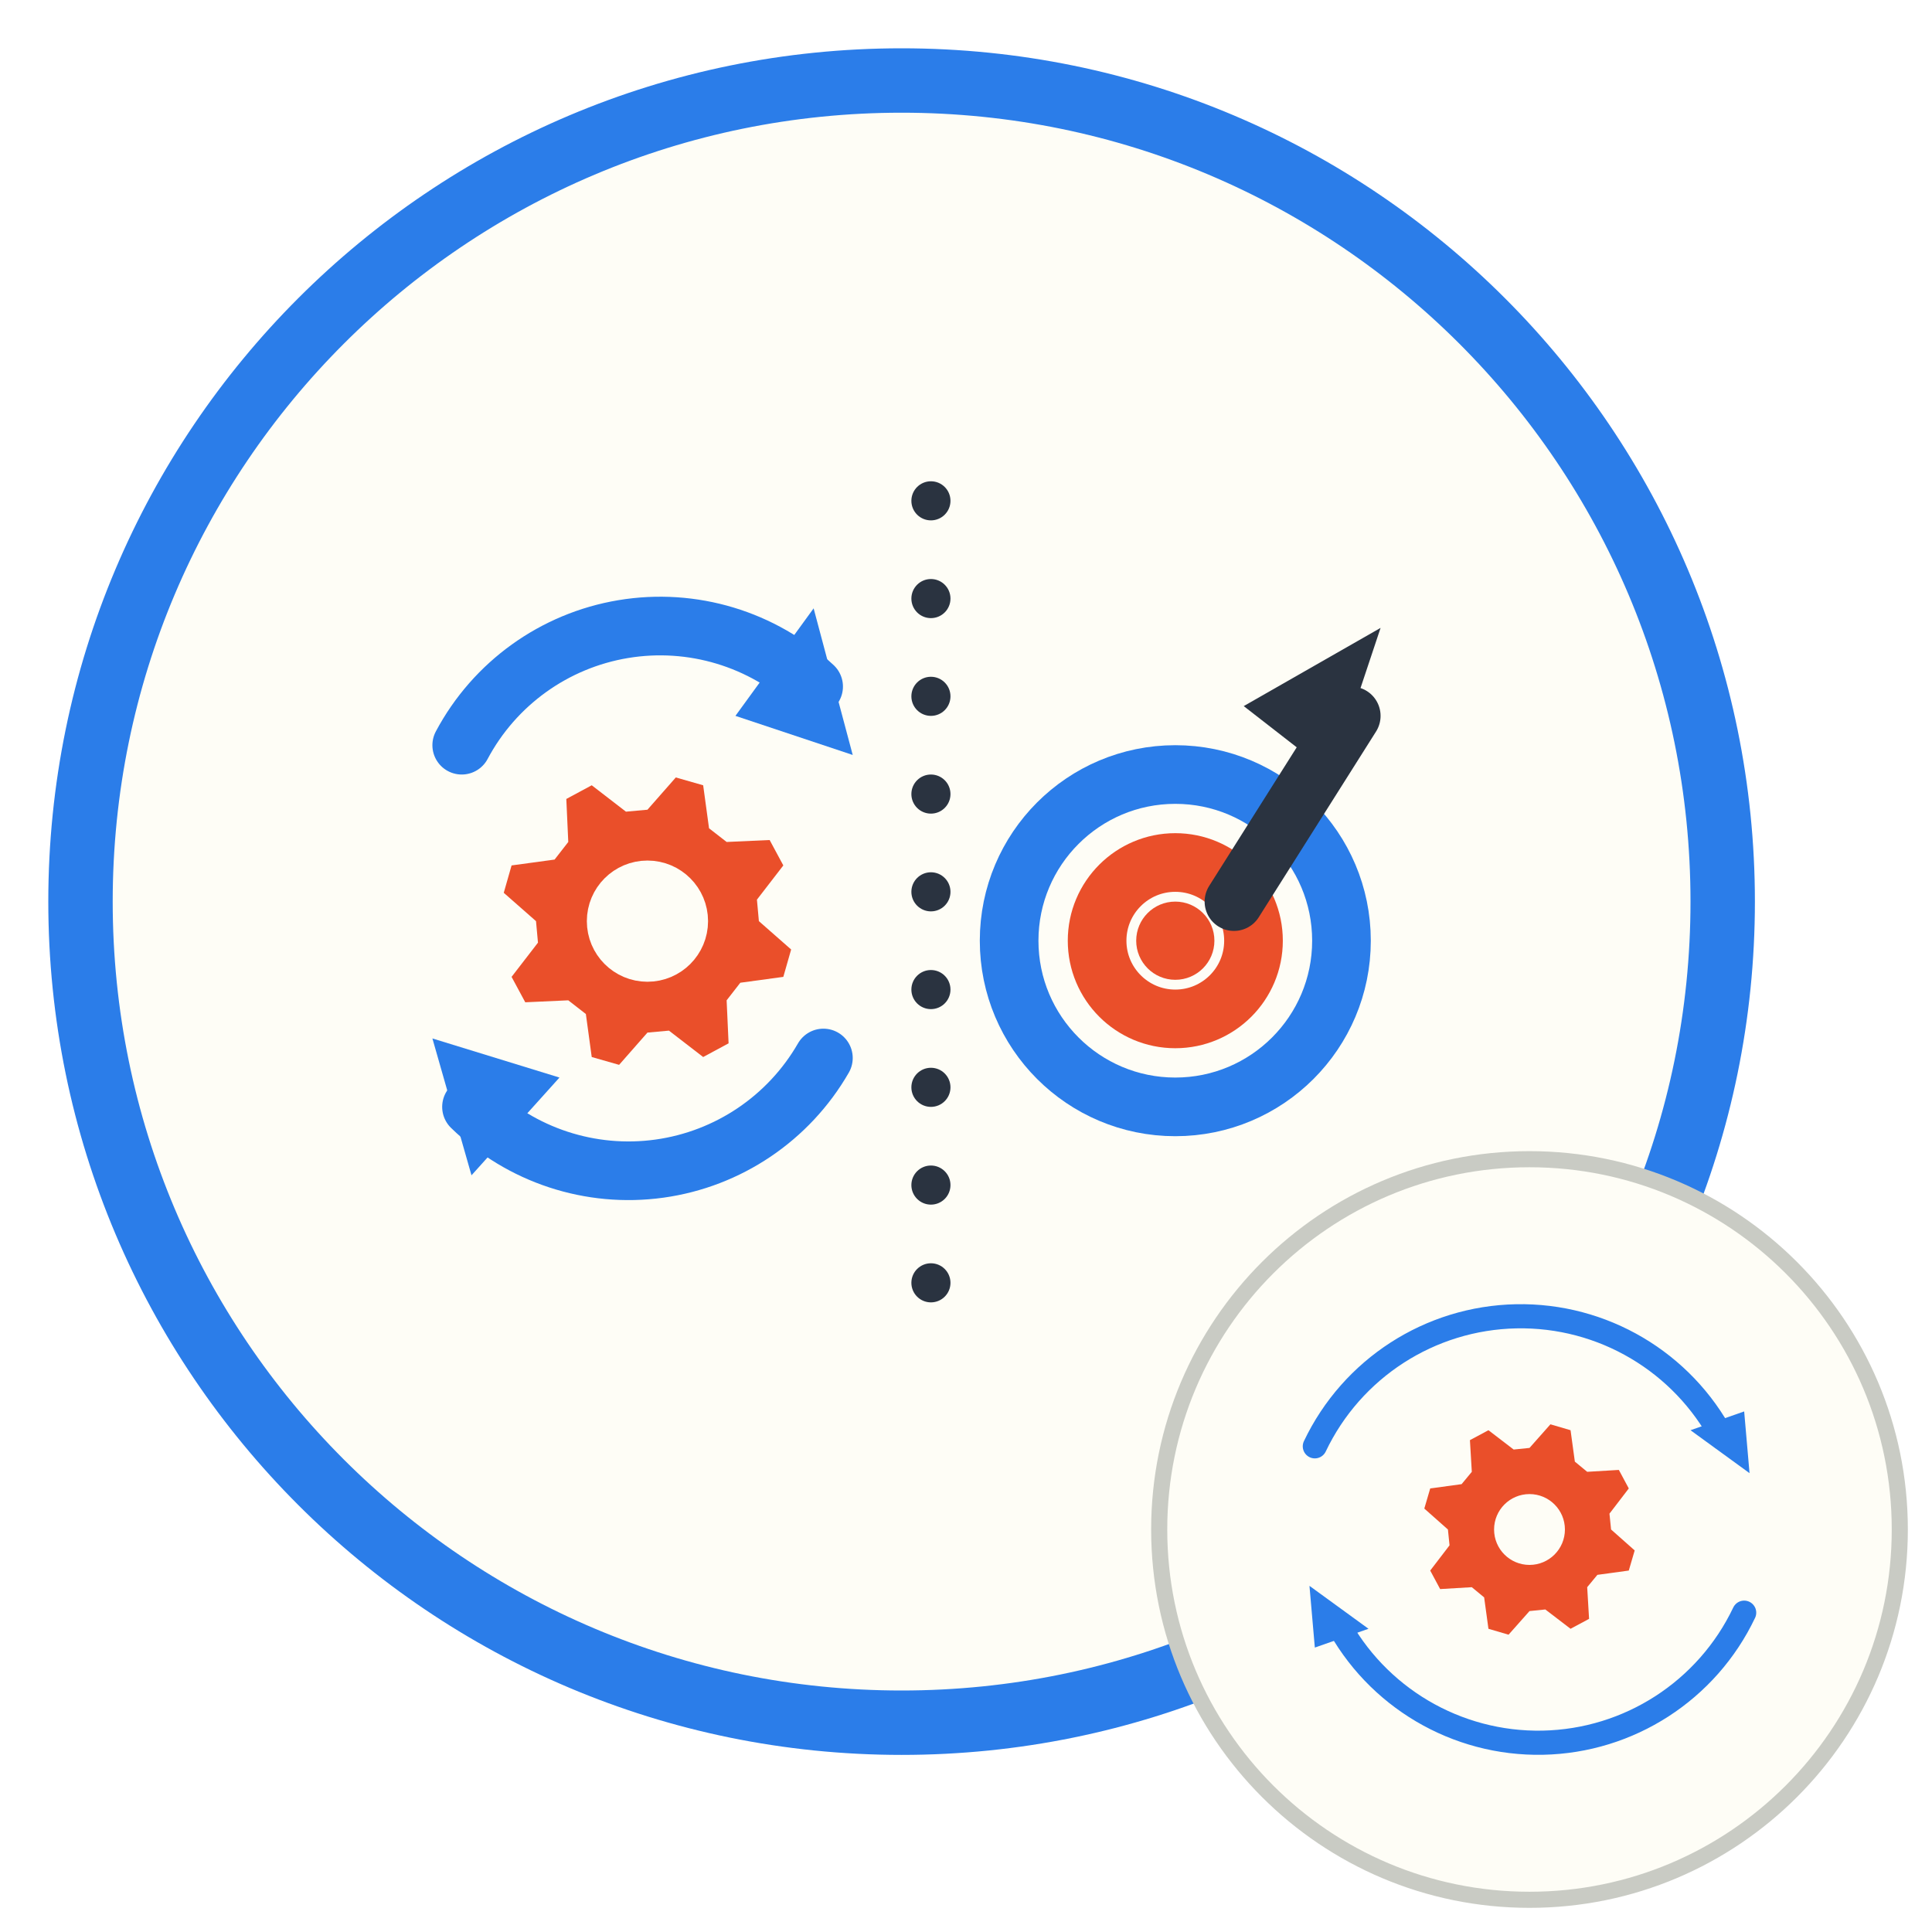
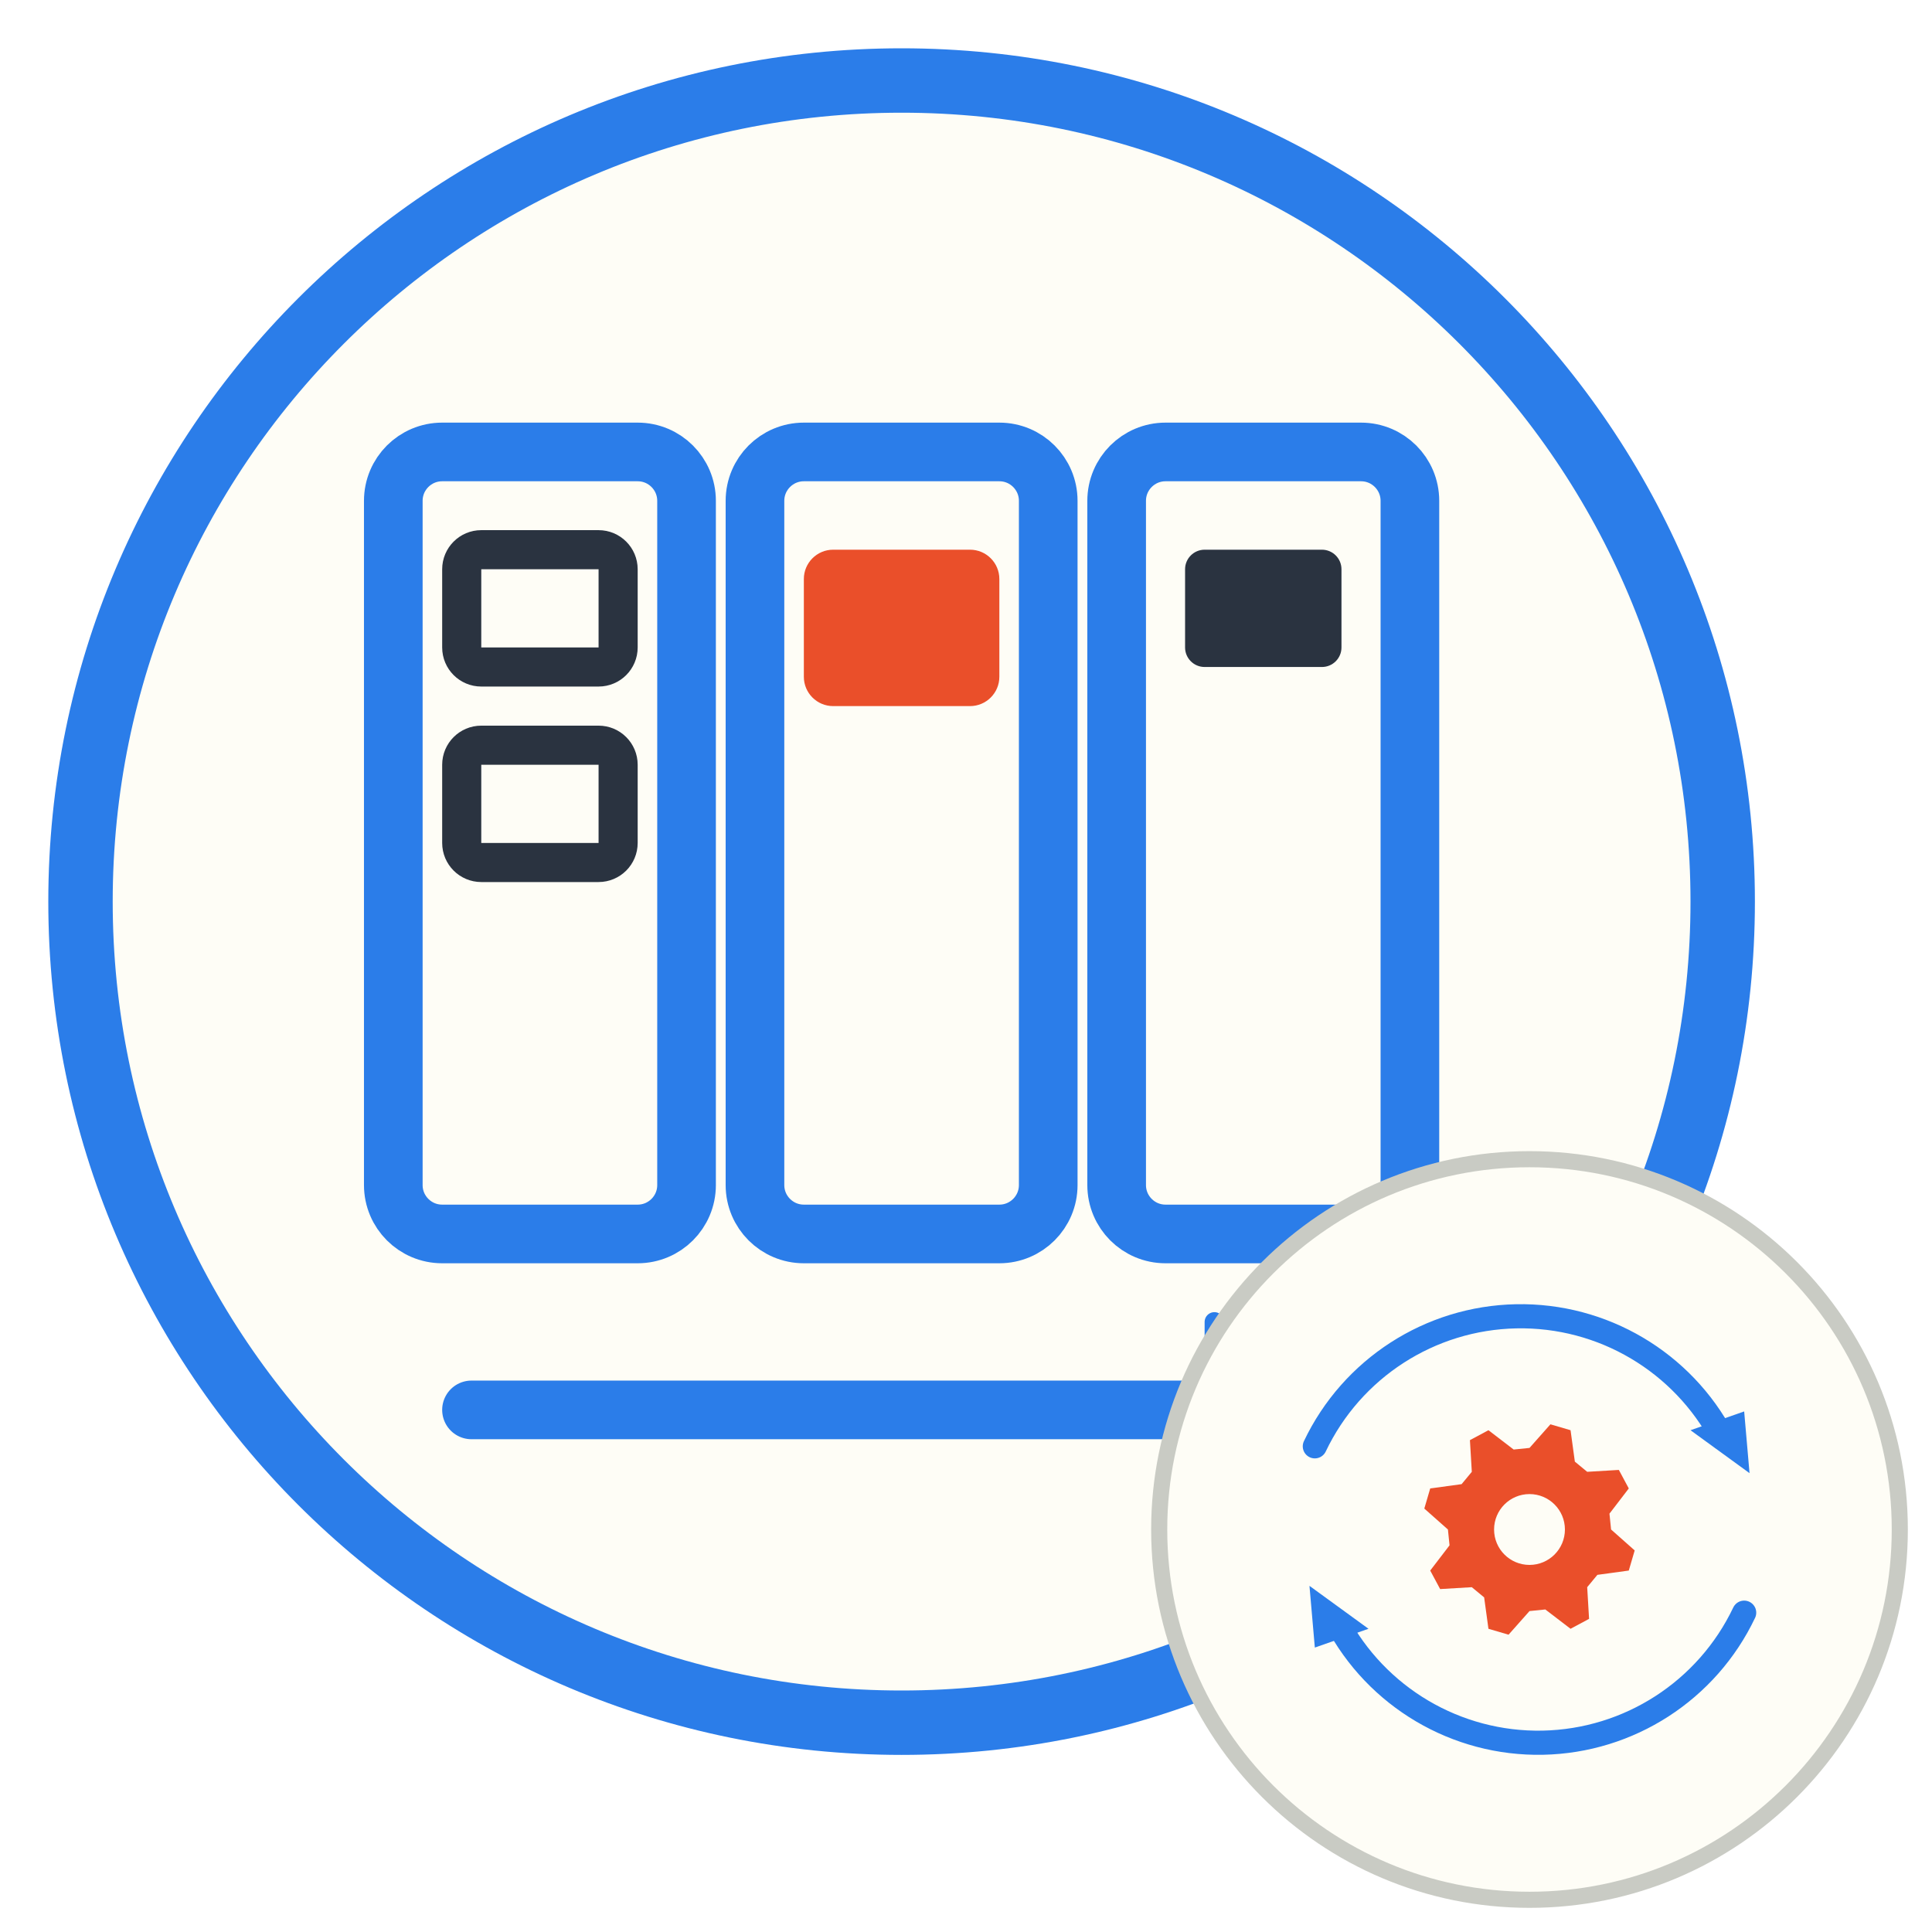
<svg xmlns="http://www.w3.org/2000/svg" viewBox="0 0 240 240" role="img" aria-label="Kanban, from Doing things">
  <circle cx="112" cy="112" r="102" fill="#fefdf6" stroke="#2b7de9" stroke-width="8" />
  <svg x="27" y="27" width="170" height="170" viewBox="0 0 140 140">
-     <path d="M 25 54 A 23 23 0 0 1 61 48" fill="none" stroke="#2b7de9" stroke-width="6" stroke-linecap="round" stroke-linejoin="round" />
-     <polygon points="65,55 53,51 61,40" fill="#2b7de9" />
-     <path d="M 62 86 A 23 23 0 0 1 26 91" fill="none" stroke="#2b7de9" stroke-width="6" stroke-linecap="round" stroke-linejoin="round" />
-     <polygon points="22,84 35,88 26,98" fill="#2b7de9" />
-     <polygon points="44,60.6 46.9,57.3 49.7,58.1 50.3,62.5 52.1,63.9 56.5,63.7 57.9,66.3 55.2,69.8 55.4,72 58.7,74.9 57.9,77.7 53.5,78.3 52.1,80.1 52.3,84.5 49.7,85.9 46.2,83.2 44,83.4 41.1,86.7 38.3,85.9 37.7,81.5 35.9,80.1 31.5,80.3 30.1,77.7 32.8,74.2 32.6,72 29.3,69.1 30.1,66.3 34.5,65.7 35.9,63.9 35.7,59.5 38.3,58.1 41.8,60.8" fill="#ea4f2a" />
-     <circle cx="44" cy="72" r="4.2" fill="#fefdf6" stroke="#fefdf6" stroke-width="4" />
-     <circle cx="73" cy="29" r="2" fill="#2a3340" />
-     <circle cx="73" cy="39" r="2" fill="#2a3340" />
-     <circle cx="73" cy="49" r="2" fill="#2a3340" />
-     <circle cx="73" cy="59" r="2" fill="#2a3340" />
-     <circle cx="73" cy="69" r="2" fill="#2a3340" />
-     <circle cx="73" cy="79" r="2" fill="#2a3340" />
-     <circle cx="73" cy="89" r="2" fill="#2a3340" />
-     <circle cx="73" cy="99" r="2" fill="#2a3340" />
-     <circle cx="73" cy="109" r="2" fill="#2a3340" />
-     <circle cx="98" cy="74" r="17" fill="none" stroke="#2b7de9" stroke-width="6" />
-     <circle cx="98" cy="74" r="8" fill="none" stroke="#ea4f2a" stroke-width="6" />
-     <circle cx="98" cy="74" r="4" fill="#ea4f2a" />
-     <line x1="104" y1="70" x2="116" y2="51" stroke="#2a3340" stroke-width="6" stroke-linecap="round" />
-     <polygon points="119,42 105,50 114,57" fill="#2a3340" />
+     <rect x="18" y="24" width="30" height="80" rx="5" fill="none" stroke="#2b7de9" stroke-width="6" stroke-linejoin="round" />
+     <rect x="55" y="24" width="30" height="80" rx="5" fill="none" stroke="#2b7de9" stroke-width="6" stroke-linejoin="round" />
+     <rect x="92" y="24" width="30" height="80" rx="5" fill="none" stroke="#2b7de9" stroke-width="6" stroke-linejoin="round" />
+     <rect x="25" y="34" width="16" height="12" rx="2" fill="none" stroke="#2a3340" stroke-width="4" stroke-linejoin="round" />
+     <rect x="25" y="54" width="16" height="12" rx="2" fill="none" stroke="#2a3340" stroke-width="4" stroke-linejoin="round" />
+     <rect x="60" y="34" width="20" height="16" rx="3" fill="#ea4f2a" />
+     <rect x="99" y="34" width="16" height="12" rx="2" fill="#2a3340" />
+     <line x1="26" y1="122" x2="104" y2="122" stroke="#2b7de9" stroke-width="6" stroke-linecap="round" />
+     <polygon points="118,122 102,113 102,131" fill="#2b7de9" stroke="#2b7de9" stroke-width="2" stroke-linejoin="round" />
  </svg>
  <circle cx="190" cy="190" r="46" fill="#fefdf6" stroke="#c9cbc4" stroke-width="2" />
  <svg x="150" y="150" width="80" height="80" viewBox="0 0 240 240">
    <path d="M 40 89 A 85 85 0 0 1 192 86" fill="none" stroke="#2b7de9" stroke-width="9" stroke-linecap="round" stroke-linejoin="round" />
    <polygon points="202,99 180,83 200,76" fill="#2b7de9" />
    <path d="M 200 151 A 85 85 0 0 1 48 154" fill="none" stroke="#2b7de9" stroke-width="9" stroke-linecap="round" stroke-linejoin="round" />
    <polygon points="38,141 60,157 40,164" fill="#2b7de9" />
    <polygon points="120,89.6 127.8,80.8 135.3,83 136.9,94.7 141.5,98.5 153.3,97.8 157,104.7 149.8,114.1 150.4,120 159.2,127.8 157,135.3 145.3,136.9 141.5,141.5 142.2,153.3 135.3,157 125.9,149.8 120,150.4 112.2,159.2 104.7,157 103.1,145.3 98.5,141.5 86.7,142.2 83,135.3 90.2,125.9 89.6,120 80.8,112.2 83,104.7 94.7,103.1 98.5,98.5 97.8,86.7 104.7,83 114.1,90.2" fill="#ea4f2a" />
    <circle cx="120" cy="120" r="11.2" fill="#fefdf6" stroke="#fefdf6" stroke-width="4" />
  </svg>
</svg>
